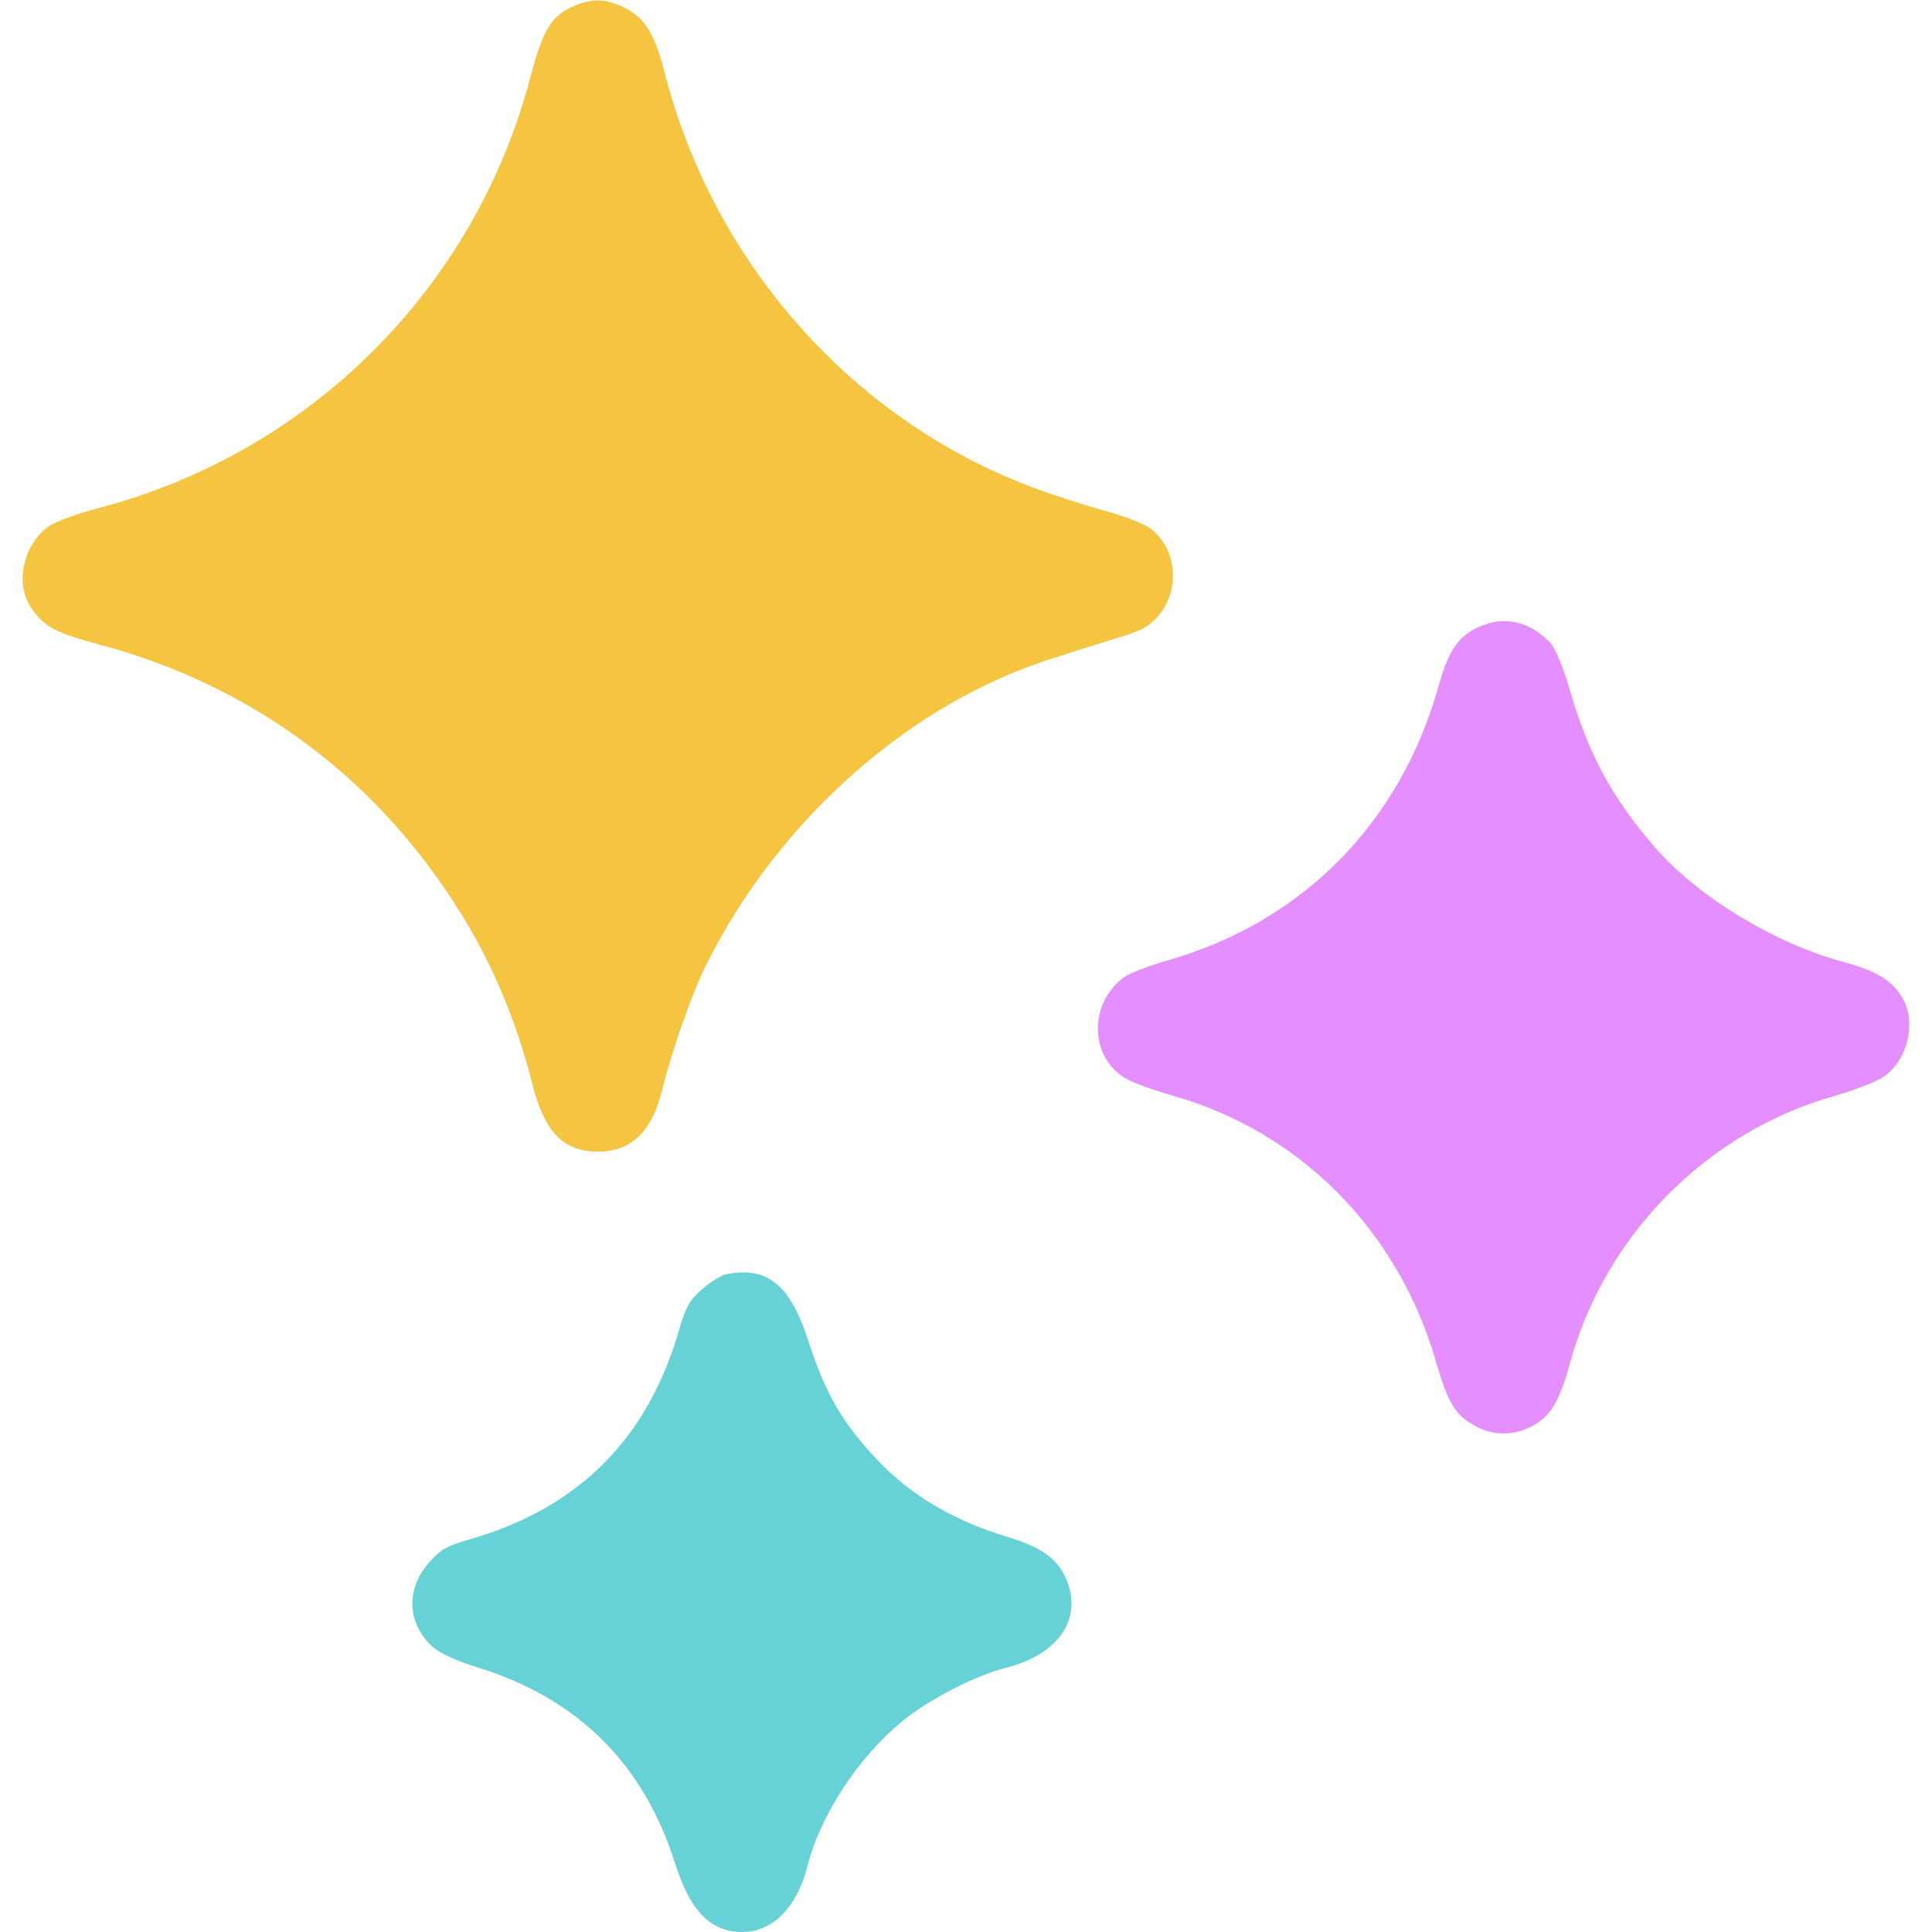
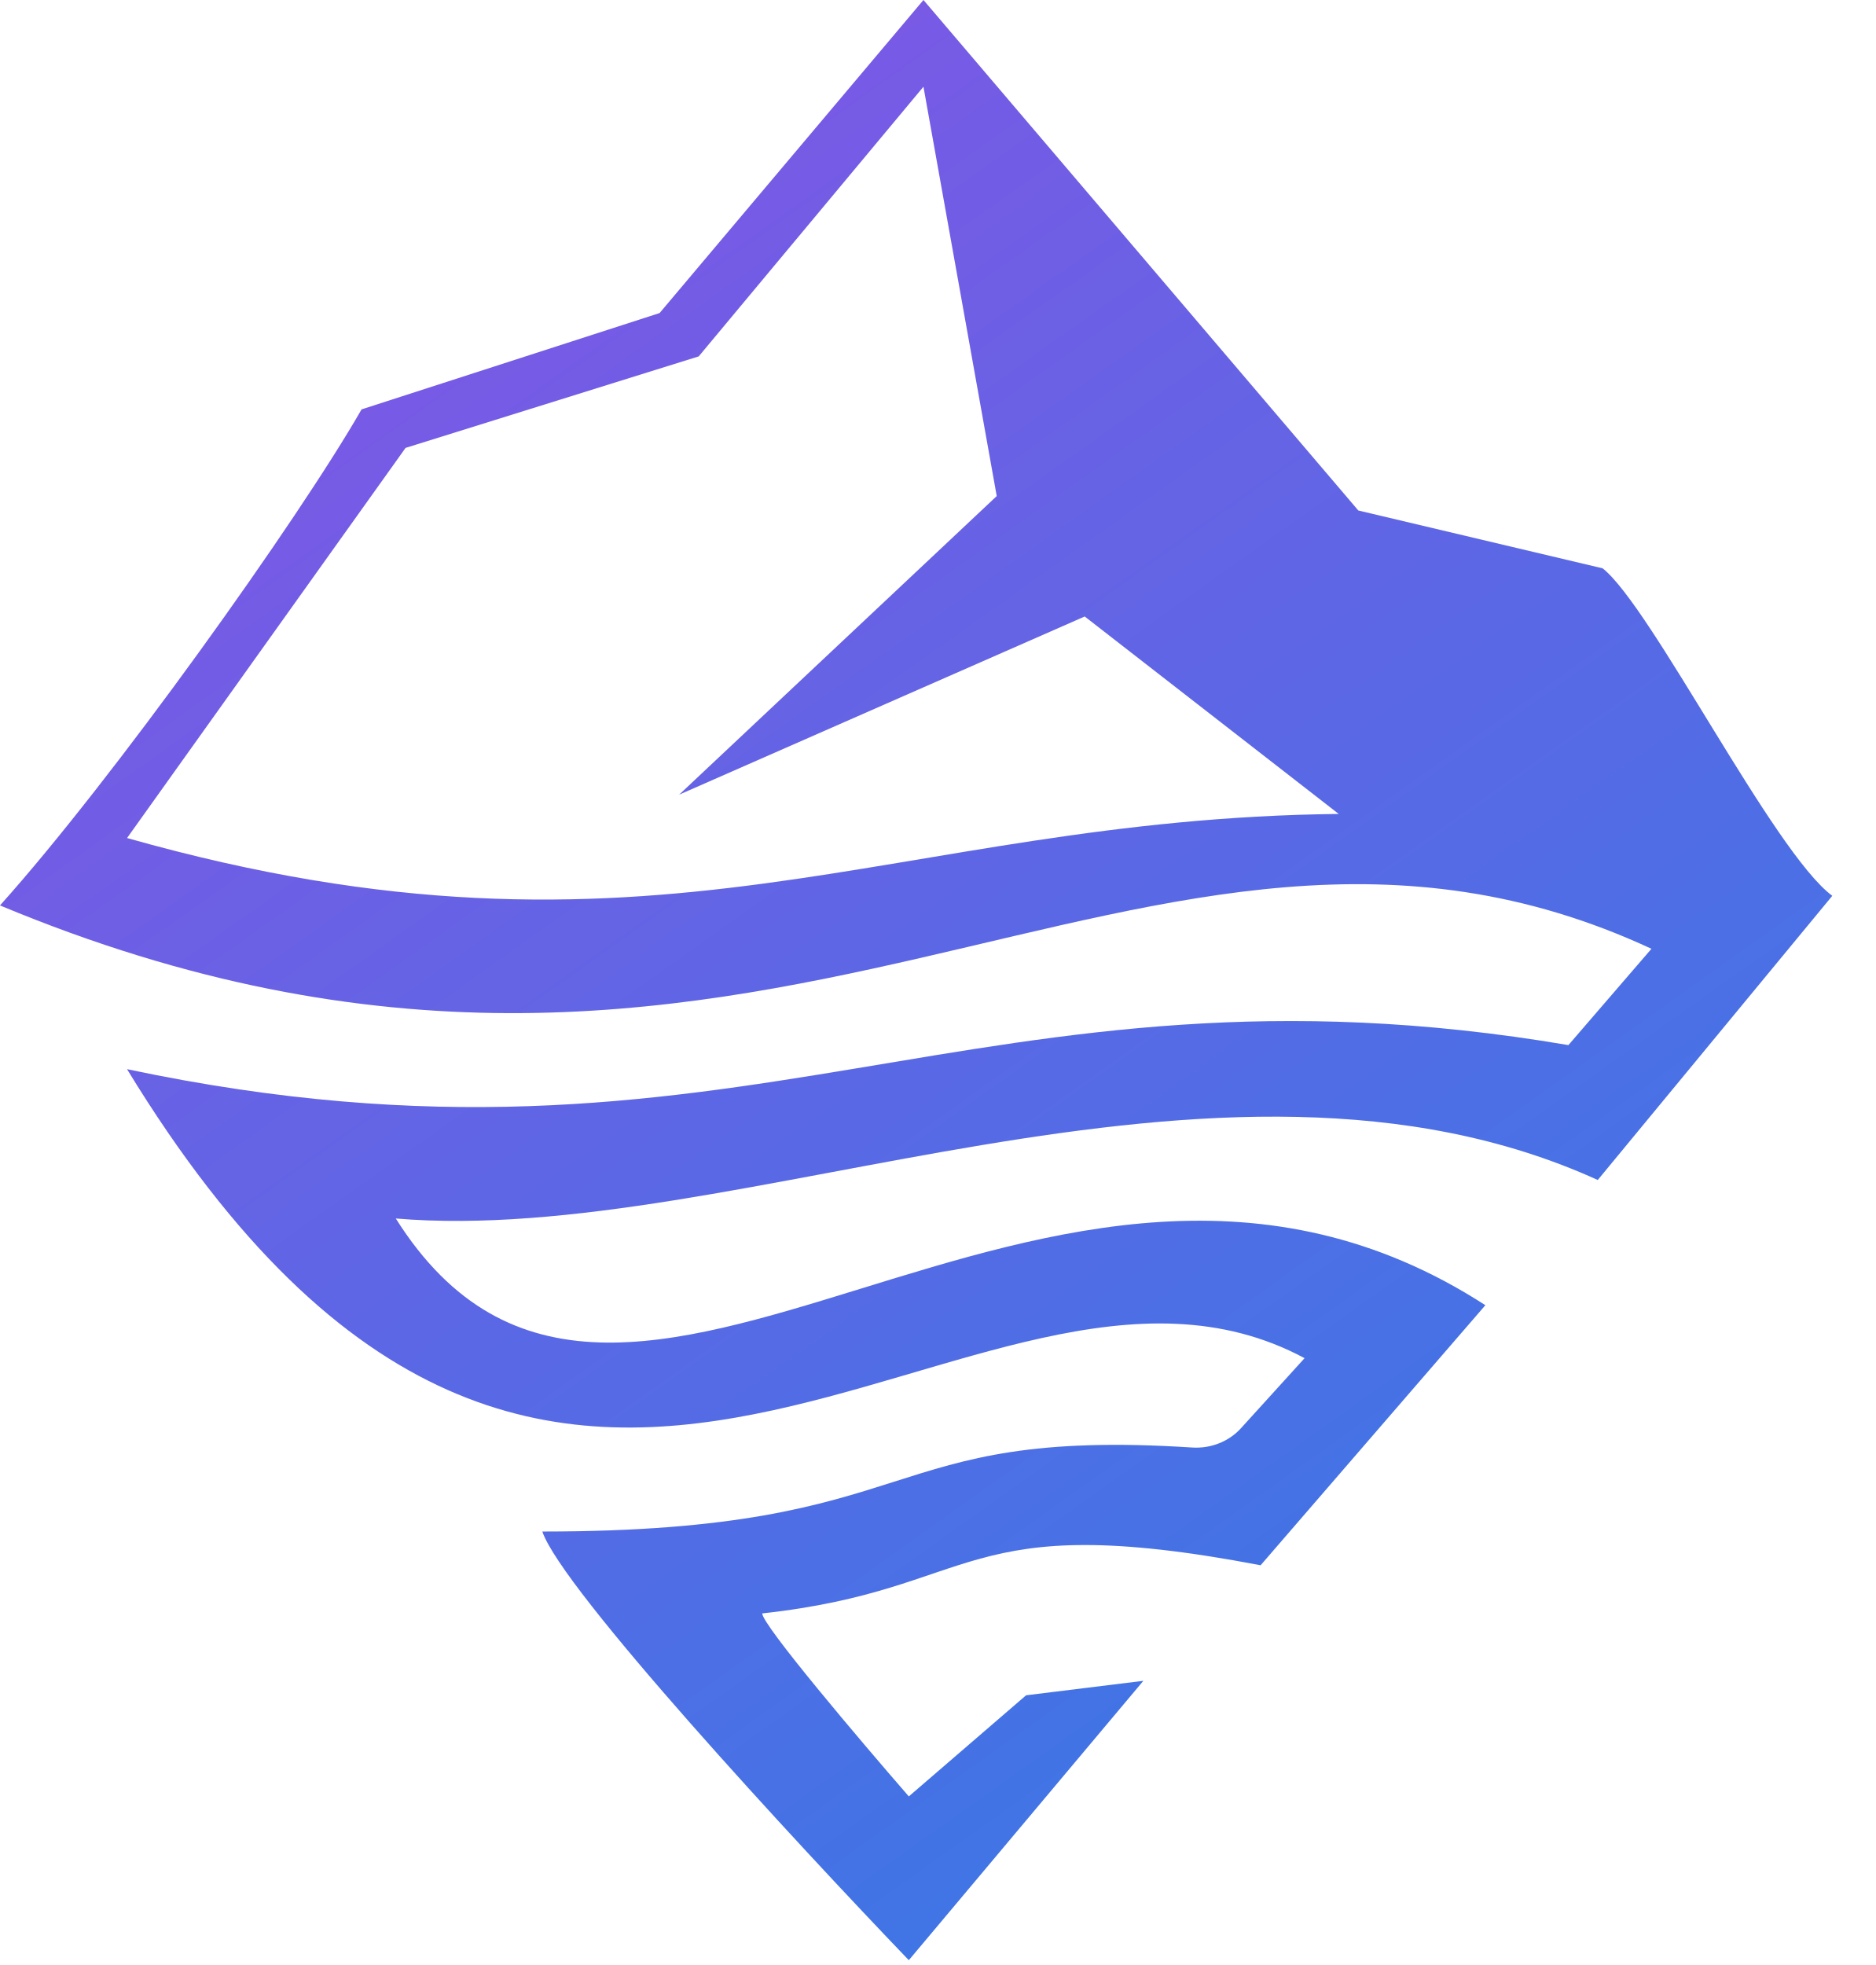
- <svg xmlns="http://www.w3.org/2000/svg" viewBox="0 0 512 512" width="1em" height="1em" role="img" aria-label="Icon" focusable="false" shape-rendering="geometricPrecision">
-   <path fill="#F5C542" d="M151.4 1.9c-5.3 2.4-7.7 6.5-10.8 18.4C126 76.2 82.4 119.8 26.3 134.6c-5.4 1.4-11.3 3.5-13.1 4.7-6.9 4.6-9.4 15.2-5 21.7 3.6 5.2 6.4 6.7 18.8 10 38.9 10.5 71.2 34 93.2 68 9.6 14.7 16.4 30.6 20.9 48.4 3.2 12.6 8.2 17.8 17.4 17.8 8.8 0 14.3-5.3 17-16.4 2.4-10 8-25.9 11.7-33.2 19.3-38.6 54.3-69.5 92.3-81.3 5.5-1.8 13.3-4.2 17.4-5.5 6-1.8 8-3 10.4-6 5.6-7 4.4-17.7-2.5-22.8-1.6-1.2-7-3.3-11.9-4.6-4.8-1.3-13.2-4-18.6-6-48.2-17.8-85.5-59.8-98.3-110.7-2.6-9.9-5.2-14.1-10.6-16.7-5-2.5-8.7-2.5-14-.1z" />
-   <path fill="#E58EFF" d="M393.6 165.5c-6.6 2.3-9.5 6.1-12.3 16.1-10.1 36.4-36.1 62.7-71.8 72.9-4.9 1.4-10.1 3.4-11.5 4.4-9.5 6.9-9.4 21.1.3 26.9 1.8 1.1 7.4 3.1 12.6 4.6 33.6 9.5 59.6 35.7 69.6 70.3 3.2 11 5.1 14.2 10.1 17 4.8 2.8 10.3 2.9 15.3.3 4.9-2.5 7.3-6.4 10.1-16.5 9.2-34.1 36.4-61.6 70.3-71.1 5-1.5 10.7-3.6 12.5-4.8 6.4-4 9.1-14 5.7-20.5-2.5-4.9-6.9-7.7-15.7-10.1-18.2-4.8-38.8-17.3-50.1-30.3-11.4-13.1-17.7-24.7-22.6-41.6-1.8-6.2-3.9-11.3-5.3-12.8-4.8-5.1-11.3-7-17.2-4.8z" />
-   <path fill="#66D2D6" d="M192.4 337.7c-1.2.2-4 2-6.3 3.9-3.3 2.9-4.4 4.8-6.1 10.7-8.3 29-26.7 47.4-55.7 55.7-6 1.7-7.8 2.8-10.7 6.2-6.1 7.1-5.7 15.9 1 22.2 1.8 1.6 6.2 3.7 11.4 5.3 27 8.2 44.6 25.6 53 52.4 4 12.5 9.4 17.9 17.8 17.9 8.1-.1 14.4-6.6 17.2-17.5 3.4-13.5 13.5-28.9 25.3-38.5 6.8-5.6 19.3-12 27.2-14 14-3.5 20.5-13 16.1-23.4-2.3-5.5-6.4-8.5-15.6-11.3-14.5-4.4-25.7-11.1-34.5-20.4-9.4-10-13.7-17.4-18.4-31.9-4.8-14.6-10.8-19.5-21.7-17.3z" />
+ <svg xmlns="http://www.w3.org/2000/svg" width="42" height="44" viewBox="0 0 42 44" fill="none">
+   <defs>
+     <linearGradient id="paint0_linear" x1="6.5" y1="3" x2="33.5" y2="41" gradientUnits="userSpaceOnUse">
+       <stop stop-color="#8B5CF6" />
+       <stop offset="1" stop-color="#3B82F6" />
+     </linearGradient>
+   </defs>
+   <path fill-rule="evenodd" clip-rule="evenodd" d="M0 20.274C2.517 17.471 6.675 11.647 8.097 9.167L14.771 7.01L20.68 0L30.418 11.431L35.889 12.726C36.983 13.588 39.719 19.088 41.032 20.059L35.78 26.422C27.245 22.539 16.522 27.931 8.863 27.284C13.896 35.265 23.415 22.863 33.263 29.226L28.23 35.049C21.446 33.755 21.993 35.588 17.069 36.127C17.069 36.386 19.258 38.967 20.352 40.225L22.978 37.961L25.604 37.637L20.352 43.892C17.799 41.232 12.583 35.588 12.145 34.294C20.861 34.294 19.562 31.954 26.7 32.413C27.111 32.439 27.516 32.283 27.791 31.98L29.215 30.412C21.774 26.422 12.583 39.902 2.845 23.941C16.631 26.853 21.884 21.154 35.123 23.402L36.983 21.245C25.604 15.961 17.069 27.392 0 20.274ZM15.647 7.98L20.68 1.941L22.321 11.108L15.209 17.794L24.291 13.804L29.98 18.226C19.914 18.333 14.662 22.108 2.845 18.765L9.082 10.029L15.647 7.98Z" fill="url(#paint0_linear)" />
+   <path fill-rule="evenodd" clip-rule="evenodd" d="M0 20.274C2.517 17.471 6.675 11.647 8.097 9.167L14.771 7.01L20.68 0L30.418 11.431L35.889 12.726C36.983 13.588 39.719 19.088 41.032 20.059L35.78 26.422C27.245 22.539 16.522 27.931 8.863 27.284C13.896 35.265 23.415 22.863 33.263 29.226L28.23 35.049C21.446 33.755 21.993 35.588 17.069 36.127C17.069 36.386 19.258 38.967 20.352 40.225L22.978 37.961L25.604 37.637L20.352 43.892C17.799 41.232 12.583 35.588 12.145 34.294C20.861 34.294 19.562 31.954 26.7 32.413C27.111 32.439 27.516 32.283 27.791 31.98L29.215 30.412C21.774 26.422 12.583 39.902 2.845 23.941C16.631 26.853 21.884 21.154 35.123 23.402L36.983 21.245C25.604 15.961 17.069 27.392 0 20.274ZM15.647 7.98L20.68 1.941L22.321 11.108L15.209 17.794L24.291 13.804L29.98 18.226C19.914 18.333 14.662 22.108 2.845 18.765L9.082 10.029L15.647 7.98Z" fill="#0F1221" fill-opacity="0.08" />
</svg>
